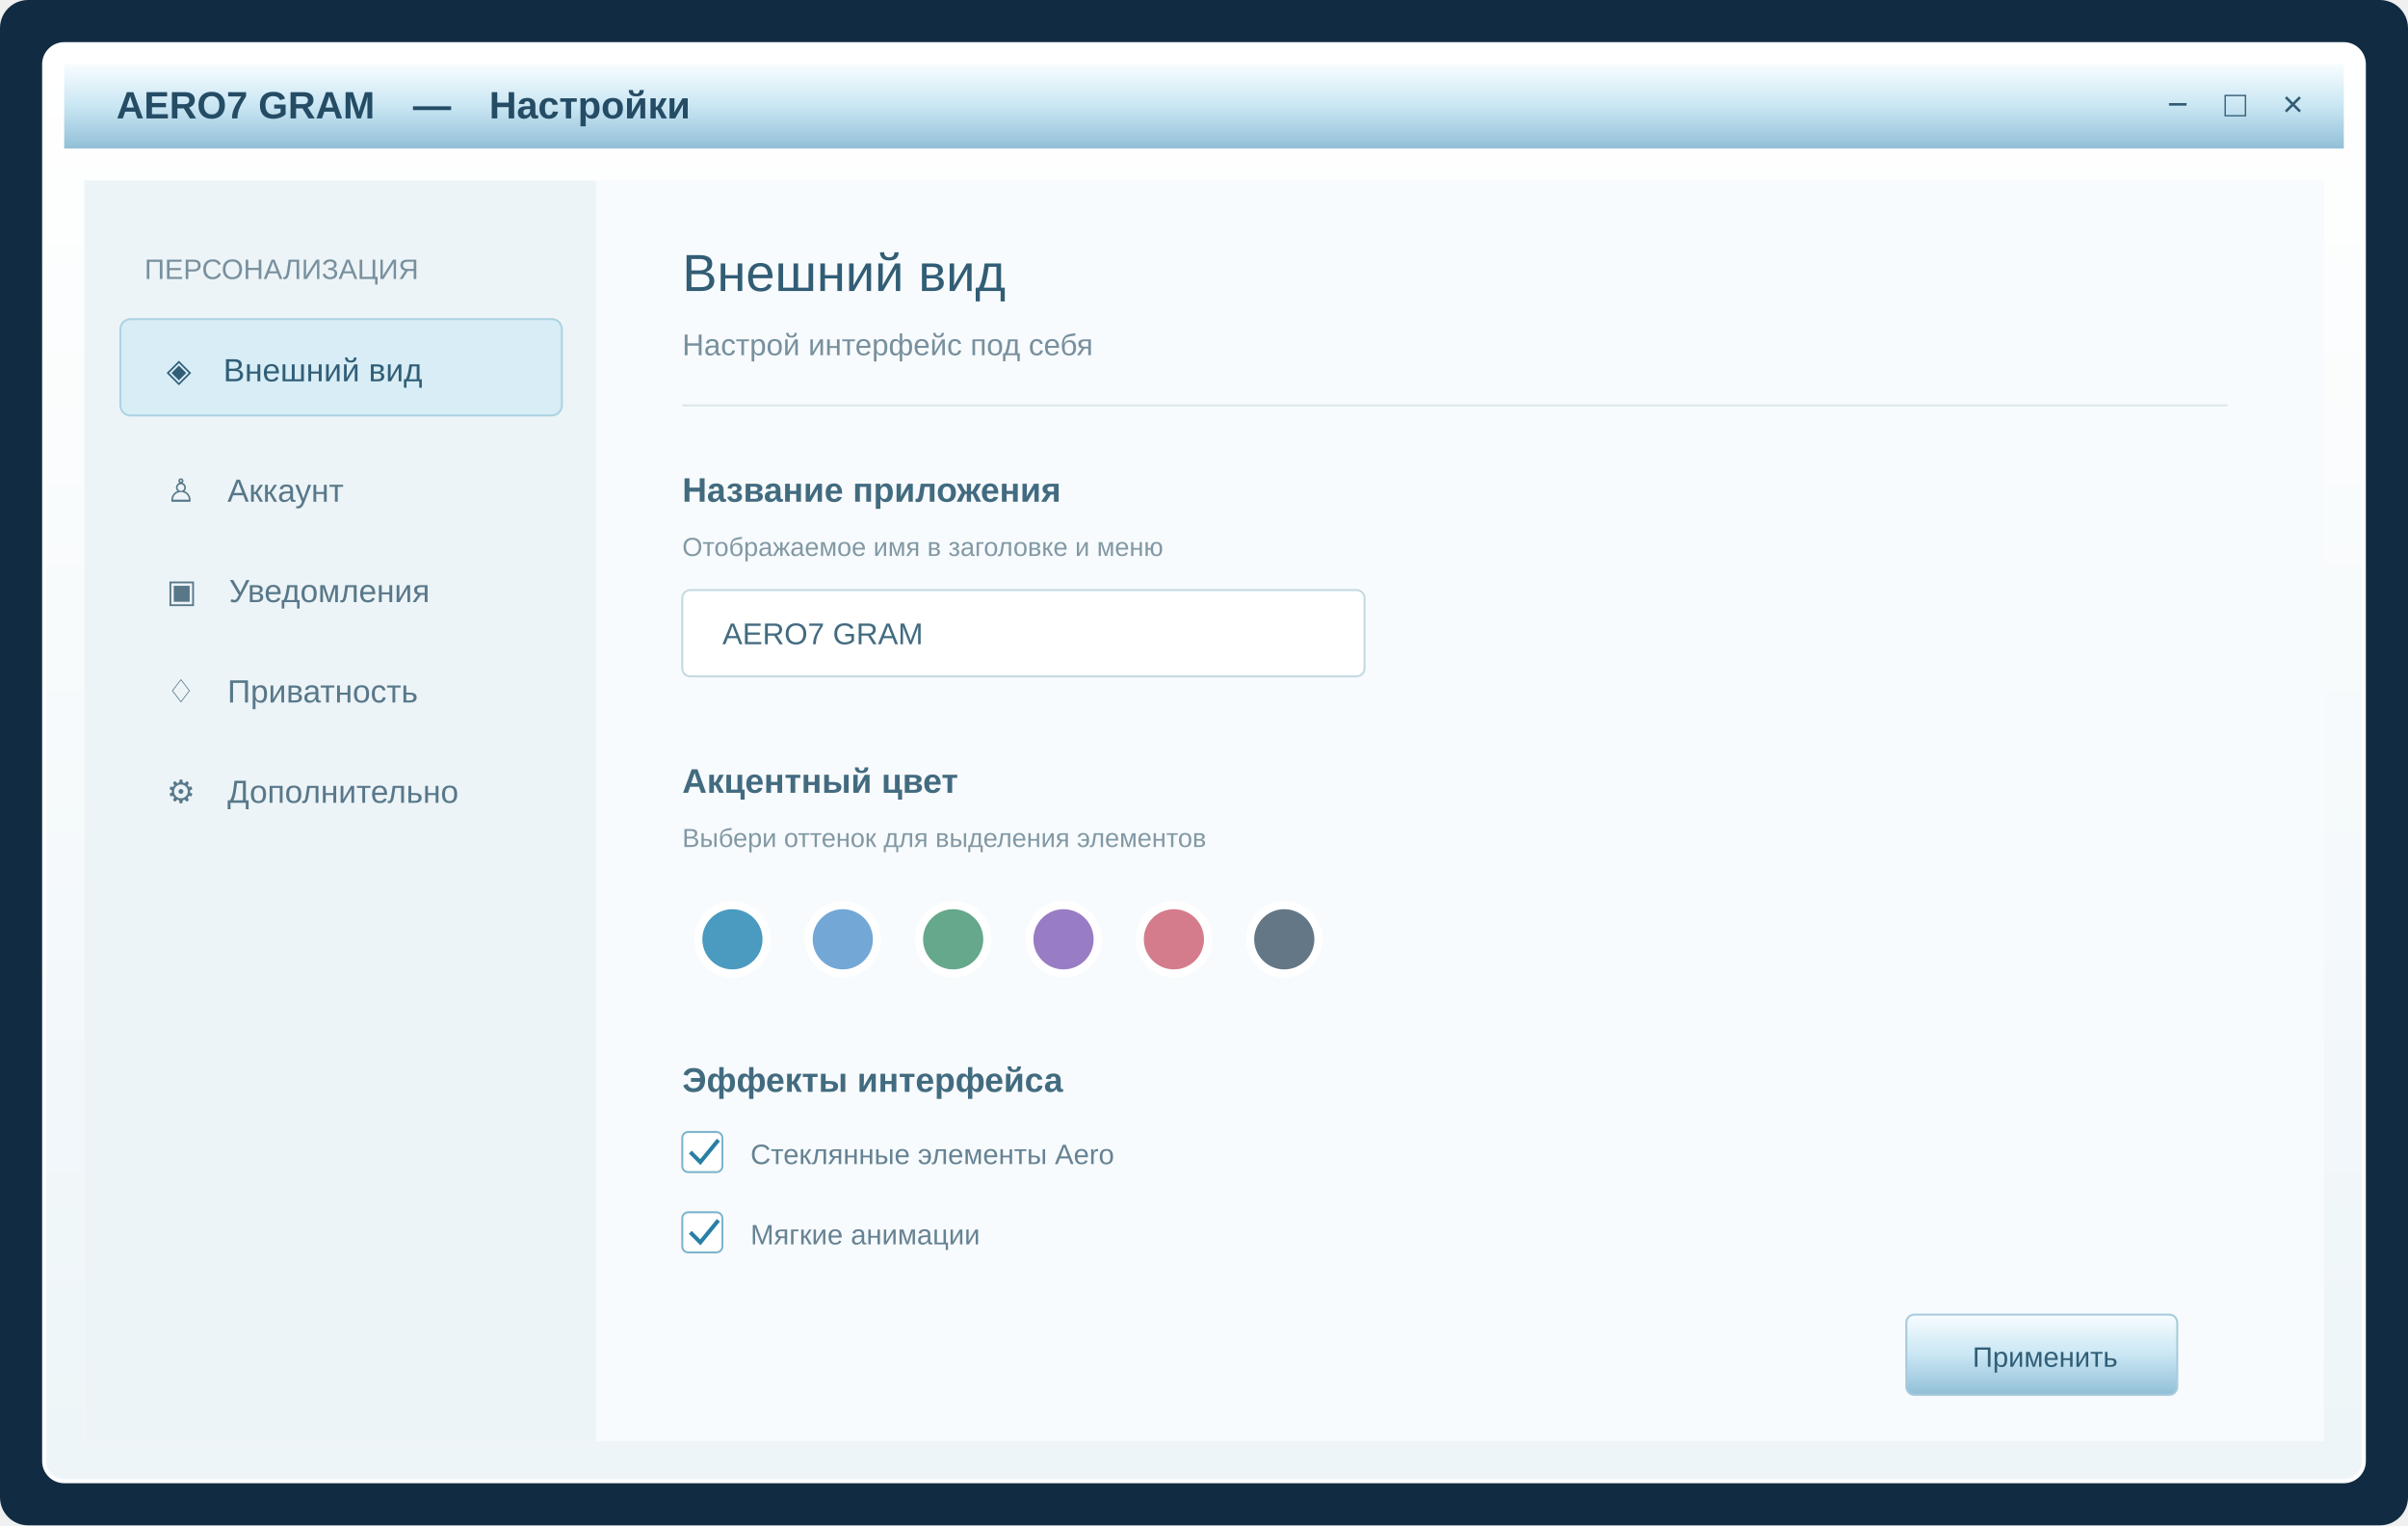
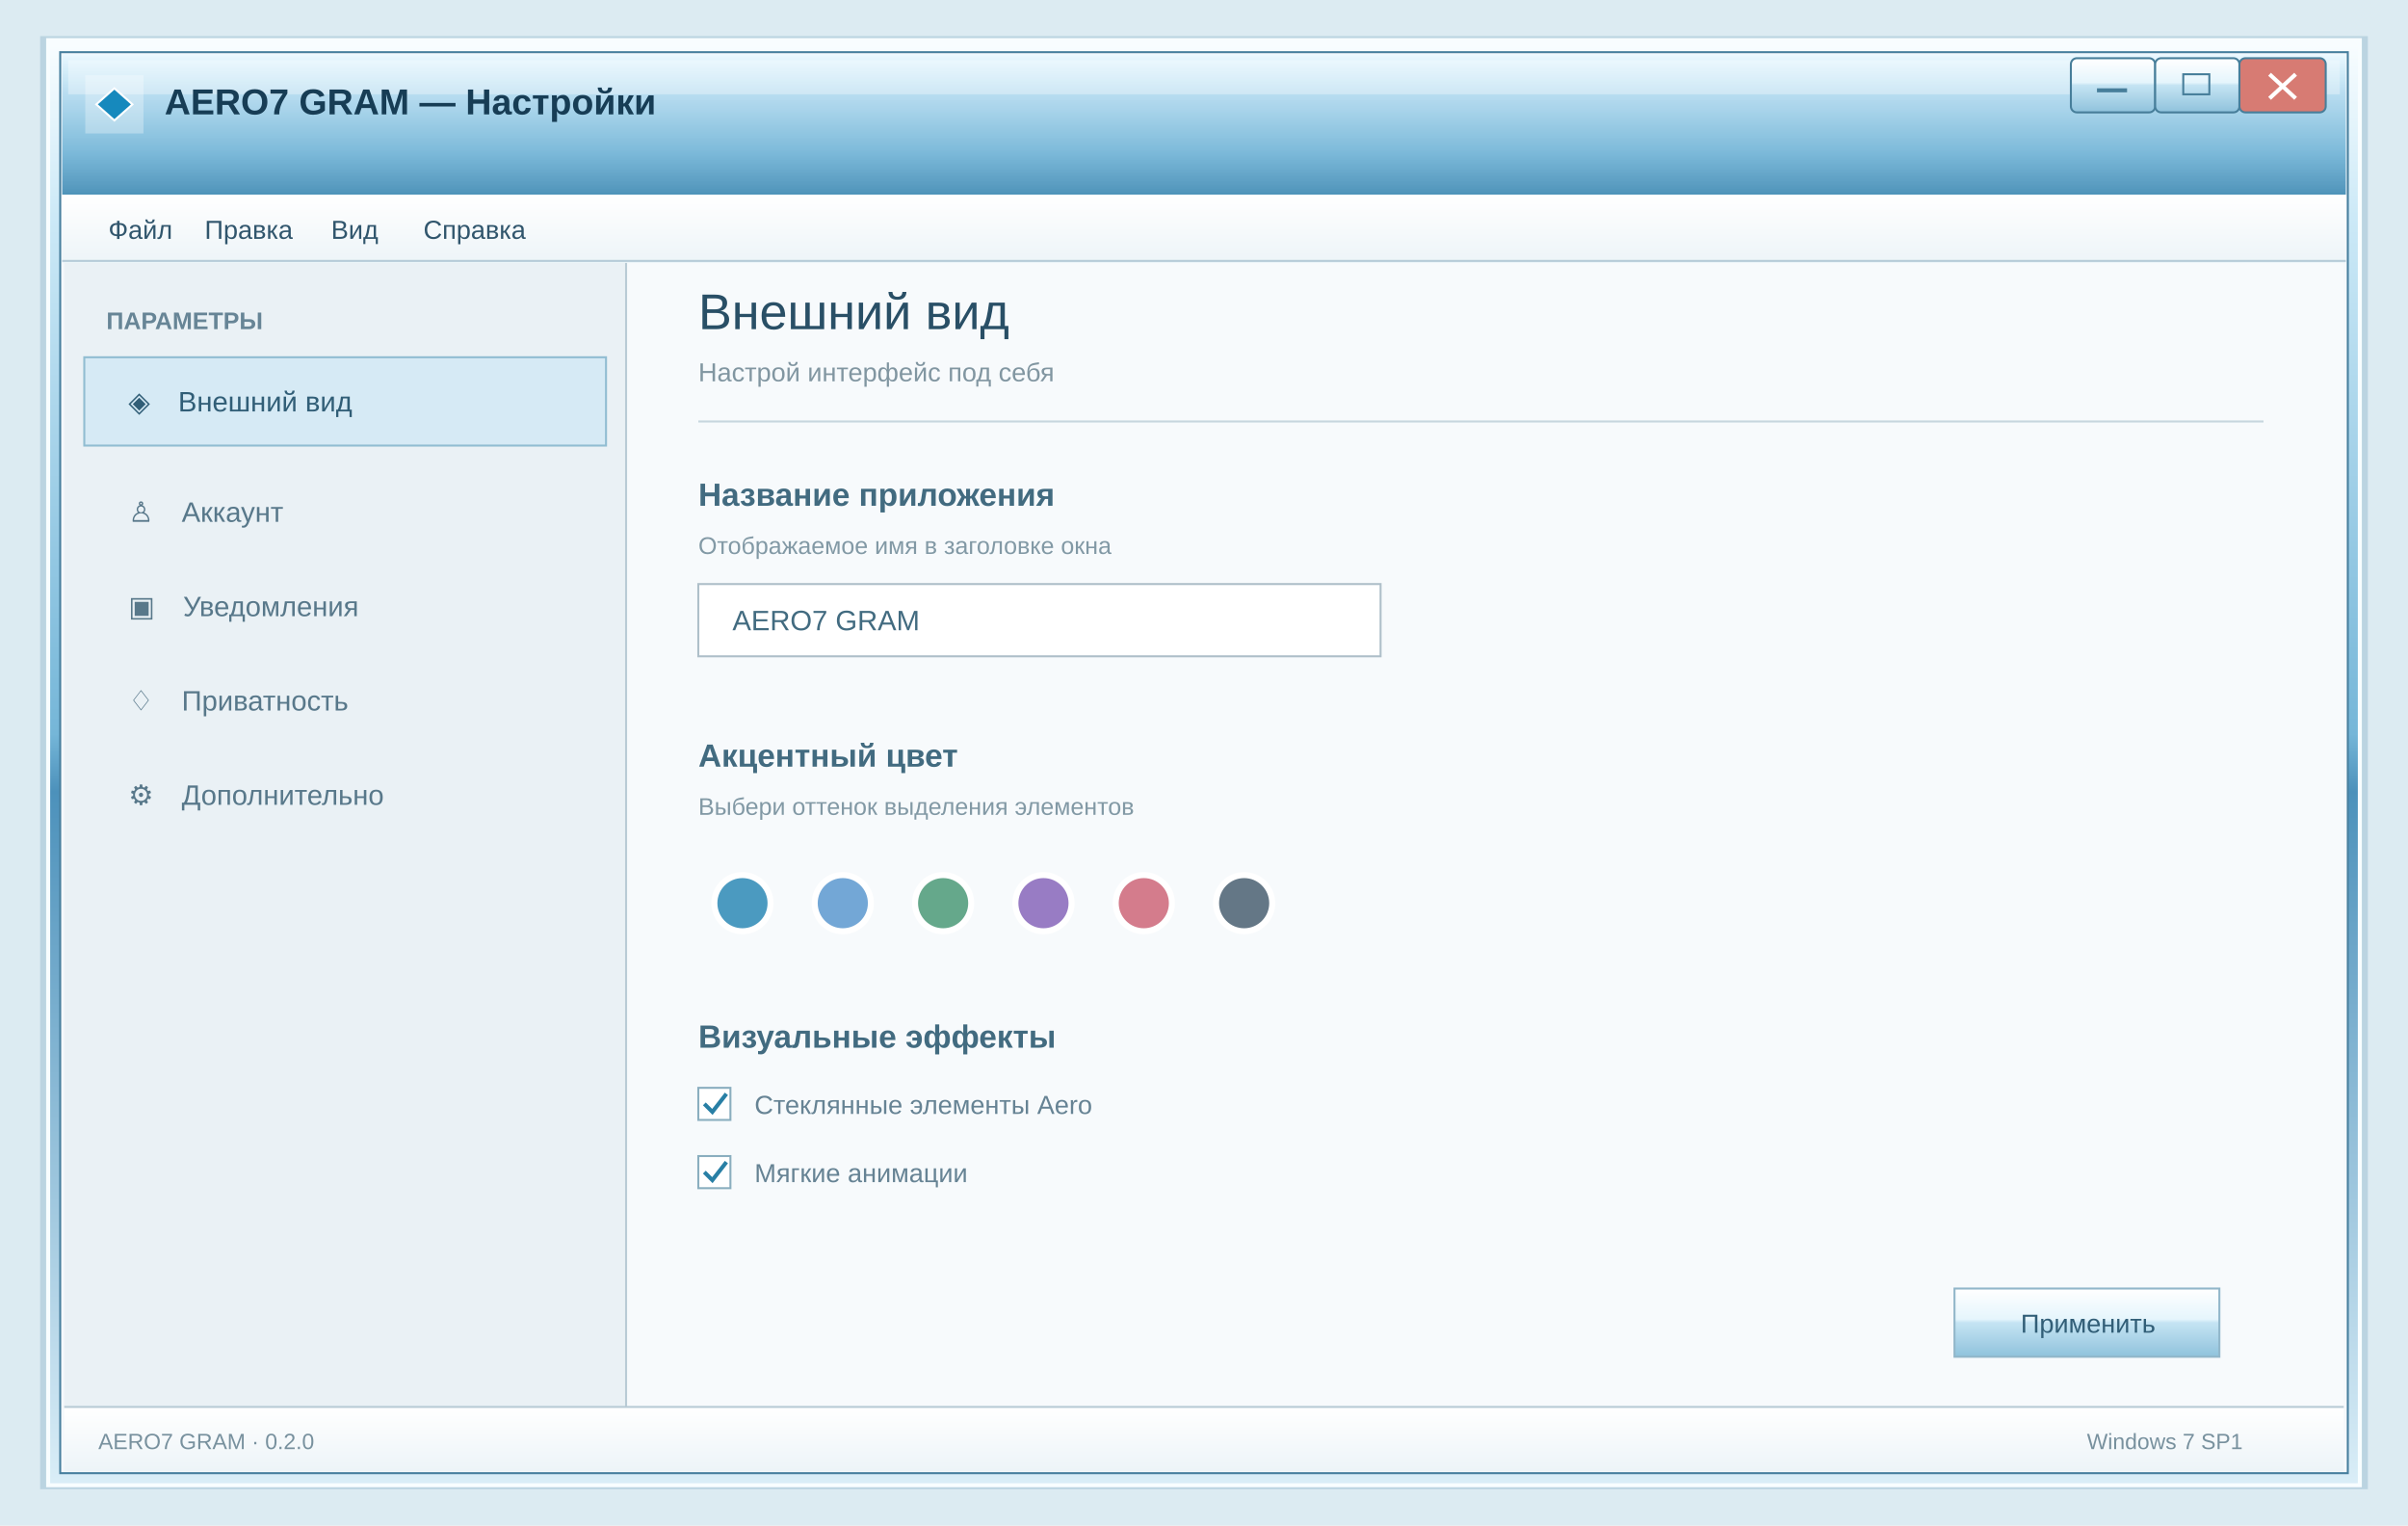
<svg xmlns="http://www.w3.org/2000/svg" width="1200" height="760" viewBox="0 0 1200 760">
  <defs>
-     <linearGradient id="g" x2="0" y2="1">
+     <linearGradient id="frame" x2="0" y2="1">
      <stop stop-color="#f8fdff" />
-       <stop offset=".5" stop-color="#c9e6f3" />
-       <stop offset="1" stop-color="#91bfd7" />
+       <stop offset=".12" stop-color="#cce9f7" />
+       <stop offset=".48" stop-color="#75b6d8" />
+       <stop offset=".52" stop-color="#4c91bb" />
+       <stop offset="1" stop-color="#d9edf7" />
    </linearGradient>
-     <linearGradient id="p" x2="0" y2="1">
+     <linearGradient id="caption" x2="0" y2="1">
+       <stop stop-color="#eaf8ff" stop-opacity=".96" />
+       <stop offset=".25" stop-color="#b8def1" stop-opacity=".92" />
+       <stop offset=".7" stop-color="#75b5d7" stop-opacity=".94" />
+       <stop offset="1" stop-color="#4b91b8" stop-opacity=".98" />
+     </linearGradient>
+     <linearGradient id="pane" x2="0" y2="1">
      <stop stop-color="#fff" />
-       <stop offset="1" stop-color="#edf5f8" />
+       <stop offset="1" stop-color="#edf4f8" />
+     </linearGradient>
+     <linearGradient id="button" x2="0" y2="1">
+       <stop stop-color="#fff" />
+       <stop offset=".45" stop-color="#e5f5fc" />
+       <stop offset=".5" stop-color="#c5e4f3" />
+       <stop offset="1" stop-color="#8fc2dc" />
    </linearGradient>
  </defs>
-   <rect width="1200" height="760" rx="14" fill="#112c42" />
-   <rect x="22" y="22" width="1156" height="716" rx="10" fill="url(#p)" stroke="#fff" stroke-width="2" />
-   <path d="M32 32h1136v42H32z" fill="url(#g)" />
-   <text x="58" y="59" font-family="Segoe UI,Arial" font-size="19" fill="#254c65" font-weight="600">AERO7 GRAM　—　Настройки</text>
-   <text x="1080" y="58" font-family="Segoe UI,Arial" font-size="18" fill="#315c73">−　□　×</text>
-   <rect x="42" y="90" width="1116" height="628" fill="#f8fbfd" />
-   <rect x="42" y="90" width="255" height="628" fill="#edf4f7" />
-   <text x="72" y="139" font-family="Segoe UI,Arial" font-size="14" fill="#78909e">ПЕРСОНАЛИЗАЦИЯ</text>
-   <rect x="60" y="159" width="220" height="48" rx="5" fill="#d8edf6" stroke="#acd3e3" />
-   <text x="83" y="190" font-family="Segoe UI,Arial" font-size="16" fill="#315e77">◈　Внешний вид</text>
-   <text x="83" y="250" font-family="Segoe UI,Arial" font-size="16" fill="#58788a">♙　Аккаунт</text>
-   <text x="83" y="300" font-family="Segoe UI,Arial" font-size="16" fill="#58788a">▣　Уведомления</text>
-   <text x="83" y="350" font-family="Segoe UI,Arial" font-size="16" fill="#58788a">♢　Приватность</text>
-   <text x="83" y="400" font-family="Segoe UI,Arial" font-size="16" fill="#58788a">⚙　Дополнительно</text>
-   <text x="340" y="145" font-family="Segoe UI,Arial" font-size="26" fill="#315d75">Внешний вид</text>
-   <text x="340" y="177" font-family="Segoe UI,Arial" font-size="15" fill="#78909e">Настрой интерфейс под себя</text>
-   <path d="M340 202h770" stroke="#dce7ec" />
-   <text x="340" y="250" font-family="Segoe UI,Arial" font-size="17" fill="#426b80" font-weight="600">Название приложения</text>
-   <text x="340" y="277" font-family="Segoe UI,Arial" font-size="13" fill="#8299a5">Отображаемое имя в заголовке и меню</text>
-   <rect x="340" y="294" width="340" height="43" rx="4" fill="#fff" stroke="#c4d9e3" />
-   <text x="360" y="321" font-family="Segoe UI,Arial" font-size="15" fill="#426b80">AERO7 GRAM</text>
-   <text x="340" y="395" font-family="Segoe UI,Arial" font-size="17" fill="#426b80" font-weight="600">Акцентный цвет</text>
-   <text x="340" y="422" font-family="Segoe UI,Arial" font-size="13" fill="#8299a5">Выбери оттенок для выделения элементов</text>
+   <rect width="1200" height="760" fill="#dcebf2" />
+   <rect x="20" y="18" width="1160" height="724" fill="#6e9db8" opacity=".3" />
+   <rect x="24" y="20" width="1152" height="720" fill="url(#frame)" stroke="#f8fdff" stroke-width="2" />
+   <rect x="30" y="26" width="1140" height="708" fill="#f4f8fb" stroke="#477f9e" />
+   <rect x="31" y="27" width="1138" height="70" fill="url(#caption)" />
+   <path d="M34 30h1132v17H34z" fill="#fff" opacity=".32" />
+   <rect x="43" y="38" width="28" height="28" fill="#fff" opacity=".3" stroke="#fff" />
+   <path d="M48 52l9-8 9 8-9 8z" fill="#1689bd" stroke="#fff" />
+   <text x="82" y="57" font-family="Segoe UI,Arial" font-size="18" fill="#173d55" font-weight="600">AERO7 GRAM — Настройки</text>
+   <g stroke="#477e9a" stroke-width="1">
+     <rect x="1032" y="29" width="42" height="27" rx="3" fill="url(#button)" />
+     <path d="M1045 45h15" stroke-width="2" />
+     <rect x="1074" y="29" width="42" height="27" rx="3" fill="url(#button)" />
+     <rect x="1088" y="37" width="13" height="10" fill="none" />
+     <rect x="1116" y="29" width="43" height="27" rx="3" fill="#d77b73" />
+     <path d="M1131 37l13 12m0-12-13 12" stroke="#fff" stroke-width="2" />
+   </g>
+   <rect x="31" y="97" width="1138" height="34" fill="url(#pane)" />
+   <path d="M31 130h1138" stroke="#b5cbd8" />
+   <text x="54" y="119" font-family="Segoe UI,Arial" font-size="13" fill="#31566d">Файл</text>
+   <text x="102" y="119" font-family="Segoe UI,Arial" font-size="13" fill="#31566d">Правка</text>
+   <text x="165" y="119" font-family="Segoe UI,Arial" font-size="13" fill="#31566d">Вид</text>
+   <text x="211" y="119" font-family="Segoe UI,Arial" font-size="13" fill="#31566d">Справка</text>
+   <rect x="32" y="131" width="1136" height="570" fill="#f7fafc" />
+   <rect x="32" y="131" width="280" height="570" fill="#eaf1f5" />
+   <path d="M312 131v570" stroke="#b9cbd5" />
+   <text x="53" y="164" font-family="Segoe UI,Arial" font-size="12" fill="#678596" font-weight="700">ПАРАМЕТРЫ</text>
+   <rect x="42" y="178" width="260" height="44" fill="#d6eaf5" stroke="#91bdd2" />
+   <text x="64" y="205" font-family="Segoe UI,Arial" font-size="14" fill="#315e77">◈　Внешний вид</text>
+   <text x="64" y="260" font-family="Segoe UI,Arial" font-size="14" fill="#58788a">♙　Аккаунт</text>
+   <text x="64" y="307" font-family="Segoe UI,Arial" font-size="14" fill="#58788a">▣　Уведомления</text>
+   <text x="64" y="354" font-family="Segoe UI,Arial" font-size="14" fill="#58788a">♢　Приватность</text>
+   <text x="64" y="401" font-family="Segoe UI,Arial" font-size="14" fill="#58788a">⚙　Дополнительно</text>
+   <text x="348" y="164" font-family="Segoe UI,Arial" font-size="25" fill="#294f66">Внешний вид</text>
+   <text x="348" y="190" font-family="Segoe UI,Arial" font-size="13" fill="#8196a1">Настрой интерфейс под себя</text>
+   <path d="M348 210h780" stroke="#c7d6de" />
+   <text x="348" y="252" font-family="Segoe UI,Arial" font-size="16" fill="#426b80" font-weight="600">Название приложения</text>
+   <text x="348" y="276" font-family="Segoe UI,Arial" font-size="12" fill="#8299a5">Отображаемое имя в заголовке окна</text>
+   <rect x="348" y="291" width="340" height="36" fill="#fff" stroke="#aebfc9" />
+   <text x="365" y="314" font-family="Segoe UI,Arial" font-size="14" fill="#426b80">AERO7 GRAM</text>
+   <text x="348" y="382" font-family="Segoe UI,Arial" font-size="16" fill="#426b80" font-weight="600">Акцентный цвет</text>
+   <text x="348" y="406" font-family="Segoe UI,Arial" font-size="12" fill="#8299a5">Выбери оттенок выделения элементов</text>
  <g>
-     <circle cx="365" cy="468" r="17" fill="#4b9ac0" stroke="#fff" stroke-width="4" />
-     <circle cx="420" cy="468" r="17" fill="#73a7d6" stroke="#fff" stroke-width="4" />
-     <circle cx="475" cy="468" r="17" fill="#65a88b" stroke="#fff" stroke-width="4" />
-     <circle cx="530" cy="468" r="17" fill="#987cc4" stroke="#fff" stroke-width="4" />
-     <circle cx="585" cy="468" r="17" fill="#d47c8c" stroke="#fff" stroke-width="4" />
-     <circle cx="640" cy="468" r="17" fill="#647786" stroke="#fff" stroke-width="4" />
+     <circle cx="370" cy="450" r="14" fill="#4b9ac0" stroke="#fff" stroke-width="3" />
+     <circle cx="420" cy="450" r="14" fill="#73a7d6" stroke="#fff" stroke-width="3" />
+     <circle cx="470" cy="450" r="14" fill="#65a88b" stroke="#fff" stroke-width="3" />
+     <circle cx="520" cy="450" r="14" fill="#987cc4" stroke="#fff" stroke-width="3" />
+     <circle cx="570" cy="450" r="14" fill="#d47c8c" stroke="#fff" stroke-width="3" />
+     <circle cx="620" cy="450" r="14" fill="#647786" stroke="#fff" stroke-width="3" />
  </g>
-   <text x="340" y="544" font-family="Segoe UI,Arial" font-size="17" fill="#426b80" font-weight="600">Эффекты интерфейса</text>
-   <rect x="340" y="564" width="20" height="20" rx="3" fill="#fff" stroke="#7eb5cd" />
-   <path d="M344 574l5 5 9-11" fill="none" stroke="#287fa5" stroke-width="2" />
-   <text x="374" y="580" font-family="Segoe UI,Arial" font-size="14" fill="#668394">Стеклянные элементы Aero</text>
-   <rect x="340" y="604" width="20" height="20" rx="3" fill="#fff" stroke="#7eb5cd" />
-   <path d="M344 614l5 5 9-11" fill="none" stroke="#287fa5" stroke-width="2" />
-   <text x="374" y="620" font-family="Segoe UI,Arial" font-size="14" fill="#668394">Мягкие анимации</text>
-   <rect x="950" y="655" width="135" height="40" rx="4" fill="url(#g)" stroke="#a7cbdc" />
-   <text x="983" y="681" font-family="Segoe UI,Arial" font-size="14" fill="#315e77">Применить</text>
+   <text x="348" y="522" font-family="Segoe UI,Arial" font-size="16" fill="#426b80" font-weight="600">Визуальные эффекты</text>
+   <rect x="348" y="542" width="16" height="16" fill="#fff" stroke="#8aaebf" />
+   <path d="M351 550l4 4 7-9" fill="none" stroke="#287fa5" stroke-width="2" />
+   <text x="376" y="555" font-family="Segoe UI,Arial" font-size="13" fill="#668394">Стеклянные элементы Aero</text>
+   <rect x="348" y="576" width="16" height="16" fill="#fff" stroke="#8aaebf" />
+   <path d="M351 584l4 4 7-9" fill="none" stroke="#287fa5" stroke-width="2" />
+   <text x="376" y="589" font-family="Segoe UI,Arial" font-size="13" fill="#668394">Мягкие анимации</text>
+   <rect x="974" y="642" width="132" height="34" fill="url(#button)" stroke="#91b6c9" />
+   <text x="1007" y="664" font-family="Segoe UI,Arial" font-size="13" fill="#315e77">Применить</text>
+   <rect x="32" y="701" width="1136" height="32" fill="url(#pane)" />
+   <path d="M32 701h1136" stroke="#b8cbd5" />
+   <text x="49" y="722" font-family="Segoe UI,Arial" font-size="11" fill="#78919e">AERO7 GRAM · 0.2.0</text>
+   <text x="1040" y="722" font-family="Segoe UI,Arial" font-size="11" fill="#78919e">Windows 7 SP1</text>
</svg>
